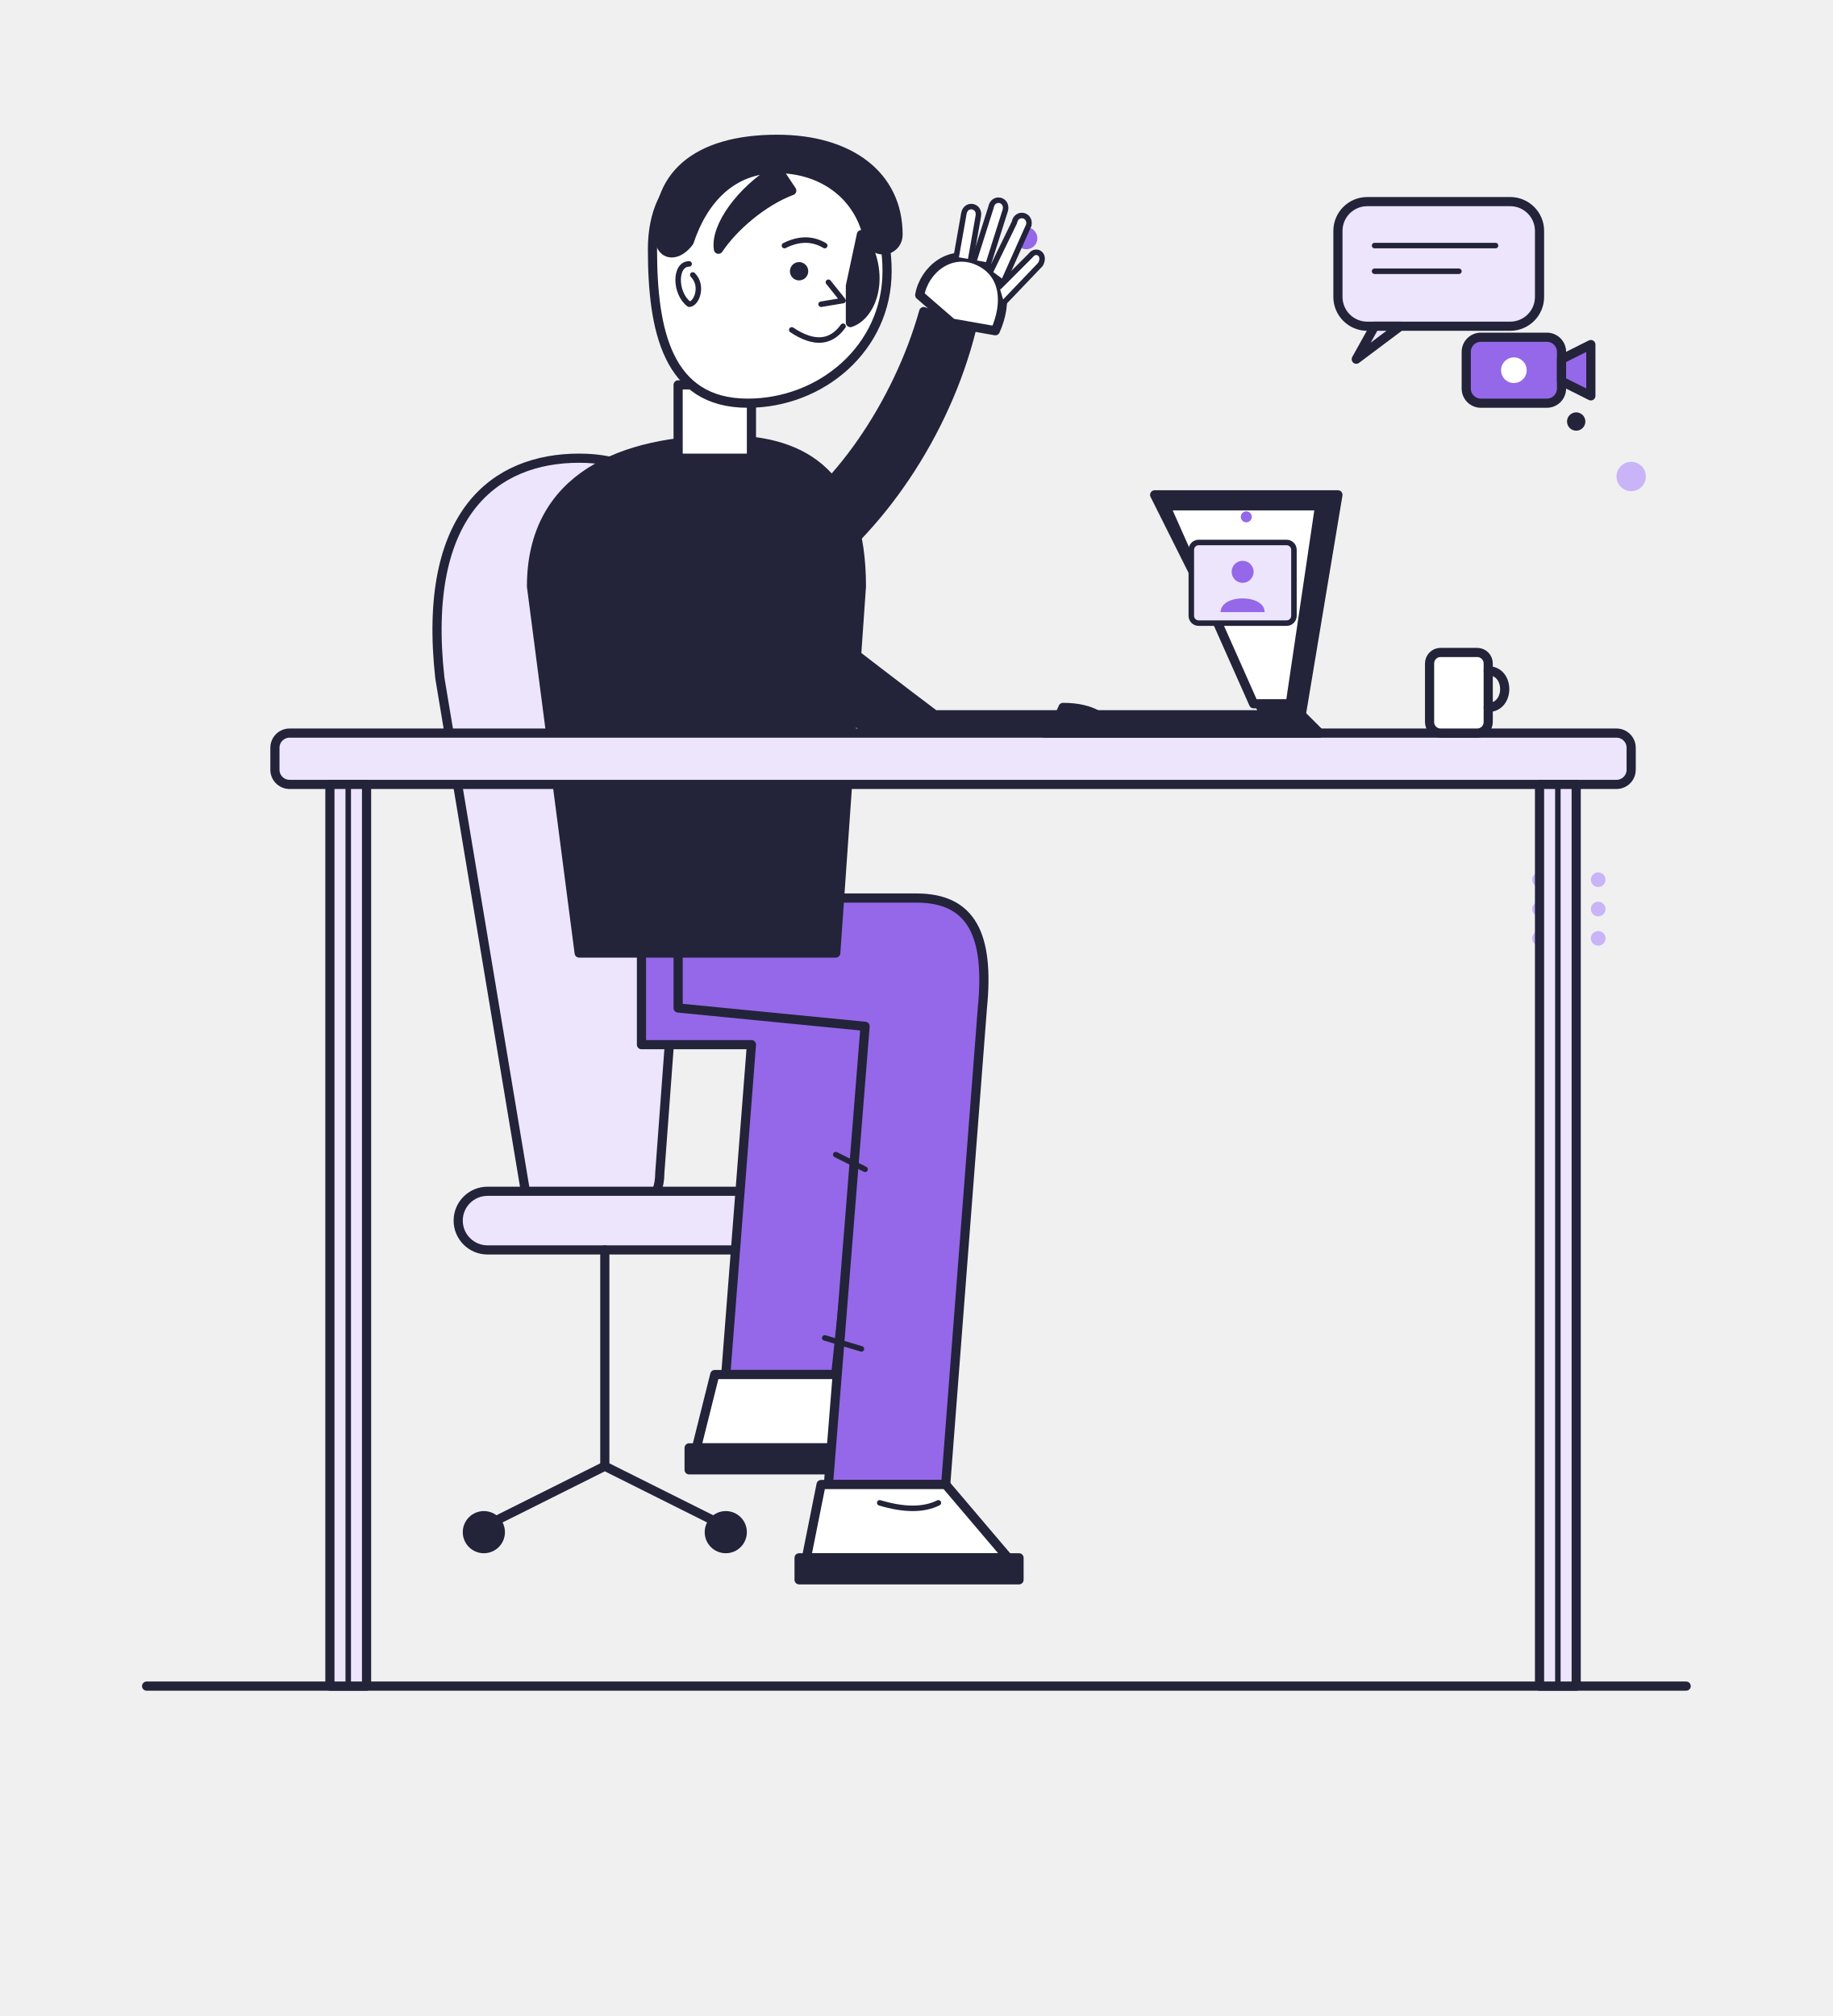
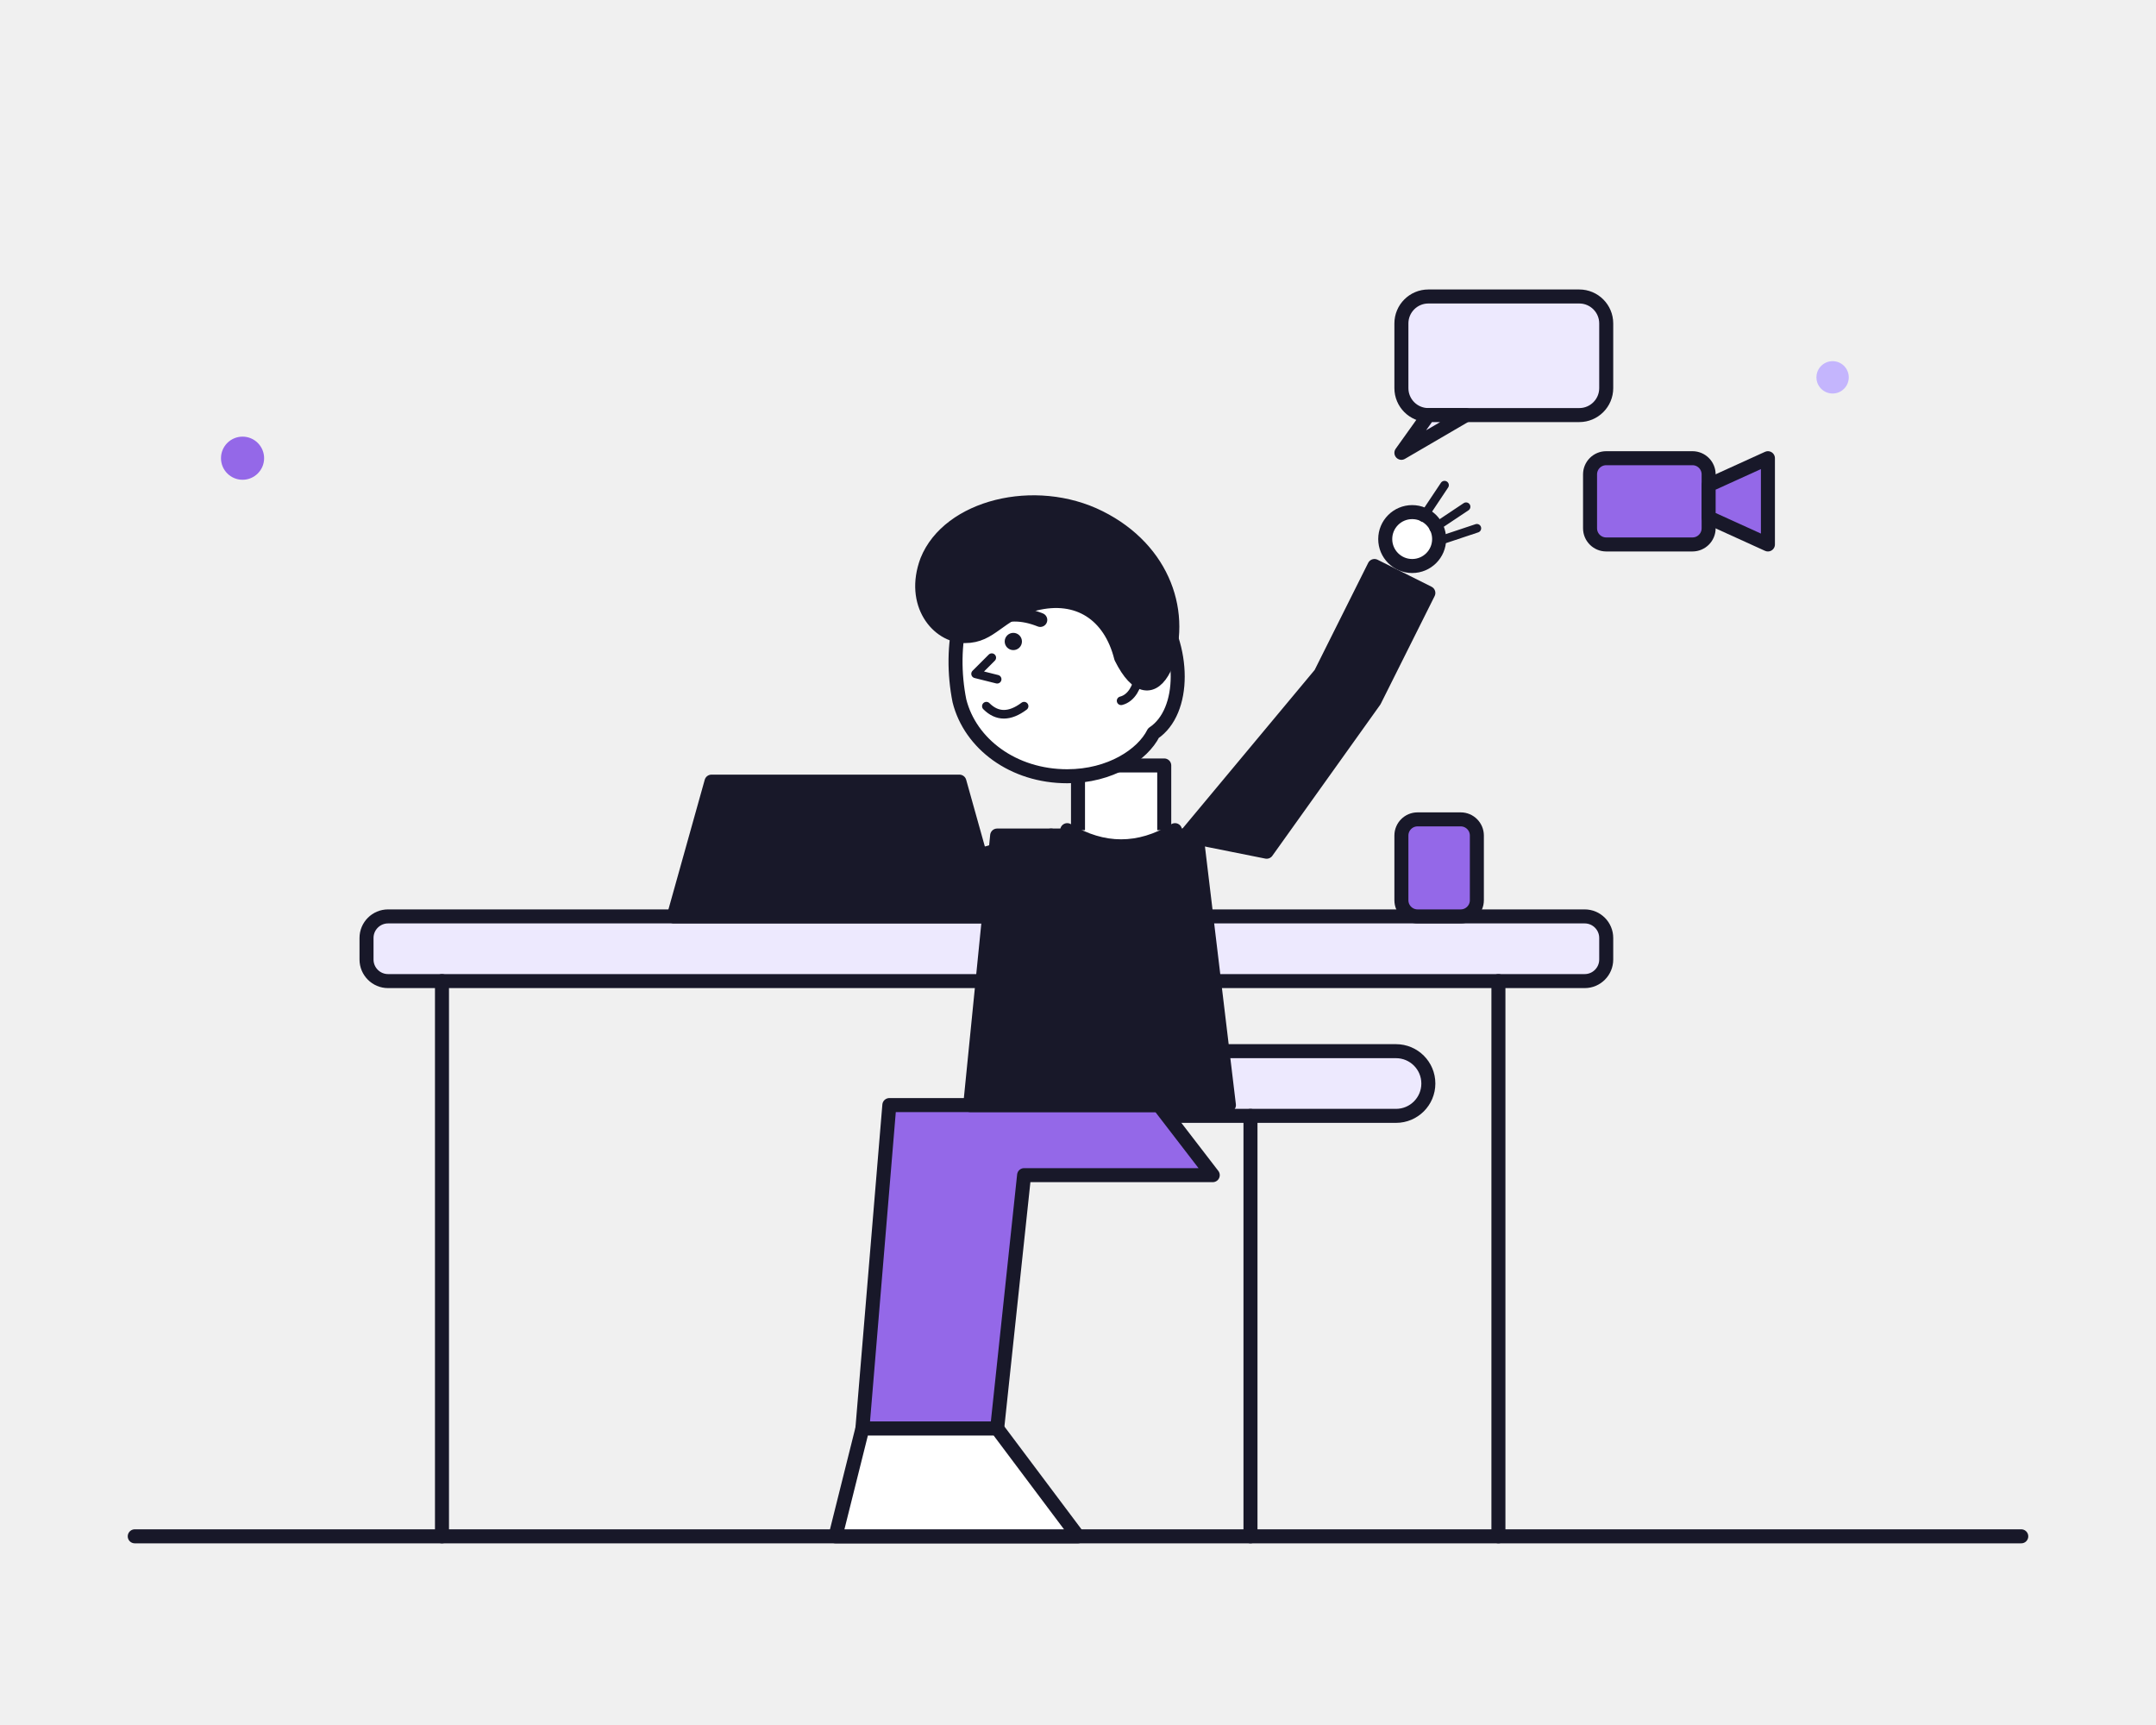
- <svg xmlns="http://www.w3.org/2000/svg" viewBox="0 0 500 550" width="100%" height="100%">
-   <style>
-     .outline { stroke: #23233A; stroke-width: 2.5; stroke-linecap: round; stroke-linejoin: round; }
-     .thin-line { stroke: #23233A; stroke-width: 1.5; stroke-linecap: round; stroke-linejoin: round; }
-     .fill-dark { fill: #23233A; }
-     .fill-purple { fill: #9468E8; }
-     .fill-purple-light { fill: #ECE5FC; }
-     .fill-purple-mid { fill: #C9B4F8; }
-     .fill-white { fill: #FFFFFF; }
-     .fill-none { fill: none; }
-   </style>
-   <circle cx="280" cy="65" r="3" fill="#9468E8" />
-   <circle cx="430" cy="115" r="2.5" fill="#23233A" />
-   <circle cx="445" cy="130" r="4" fill="#C9B4F8" />
-   <g fill="#C9B4F8" transform="translate(420, 240)">
-     <circle cx="0" cy="0" r="2" />
-     <circle cx="8" cy="0" r="2" />
-     <circle cx="16" cy="0" r="2" />
-     <circle cx="0" cy="8" r="2" />
-     <circle cx="8" cy="8" r="2" />
-     <circle cx="16" cy="8" r="2" />
-     <circle cx="0" cy="16" r="2" />
-     <circle cx="8" cy="16" r="2" />
-     <circle cx="16" cy="16" r="2" />
-   </g>
-   <line x1="40" y1="460" x2="460" y2="460" class="outline" />
-   <g id="call-badges">
-     <rect x="365" y="55" width="55" height="34" rx="8" class="outline fill-purple-light" />
-     <path d="M 375 89 L 370 98 L 382 89 Z" class="outline fill-purple-light" />
-     <line x1="375" y1="67" x2="408" y2="67" class="thin-line" stroke="#23233A" />
-     <line x1="375" y1="74" x2="398" y2="74" class="thin-line" stroke="#9468E8" />
-     <rect x="400" y="92" width="26" height="18" rx="4" class="outline fill-purple" />
-     <polygon points="426,98 434,94 434,108 426,104" class="outline fill-purple" />
-     <circle cx="413" cy="101" r="3.5" fill="#FFFFFF" />
-   </g>
-   <g id="chair-back">
-     <path d="M 120 185 C 115 140 135 125 158 125 C 180 125 195 140 190 185 L 180 320 C 180 335 160 340 145 335 Z" class="outline fill-purple-light" />
-     <rect x="125" y="325" width="85" height="16" rx="8" class="outline fill-purple-light" />
-     <line x1="165" y1="341" x2="165" y2="400" class="outline" stroke-width="4" />
-     <path d="M 135 415 L 165 400 L 195 415" class="outline fill-none" stroke-width="3" />
-     <circle cx="132" cy="418" r="4.5" class="outline fill-dark" />
-     <circle cx="198" cy="418" r="4.5" class="outline fill-dark" />
-   </g>
-   <g id="character-video">
-     <path d="M 175 250 L 225 250 C 235 250 240 260 238 280 L 228 375 L 198 375 L 205 285 L 175 285 Z" class="outline fill-purple" />
-     <path d="M 195 375 L 228 375 L 238 395 L 190 395 Z" class="outline fill-white" />
-     <path d="M 188 395 L 240 395 L 240 401 L 188 401 Z" class="outline fill-dark" />
-     <path d="M 185 245 L 250 245 C 265 245 270 255 268 275 L 258 405 L 226 405 L 236 280 L 185 275 Z" class="outline fill-purple" />
-     <line x1="228" y1="315" x2="236" y2="319" class="thin-line" />
-     <line x1="225" y1="365" x2="235" y2="368" class="thin-line" />
-     <path d="M 224 405 L 258 405 L 275 425 L 220 425 Z" class="outline fill-white" />
-     <path d="M 218 425 L 278 425 L 278 431 L 218 431 Z" class="outline fill-dark" />
-     <path d="M 240 410 Q 250 413 256 410" class="thin-line fill-none" />
-     <path d="M 145 160 C 145 130 170 120 198 120 C 220 120 235 130 235 160 L 228 260 L 158 260 Z" class="outline fill-dark" />
-     <path d="M 170 195 Q 190 200 205 195" class="thin-line fill-none" stroke="#FFFFFF" />
-     <path d="M 185 105 L 185 125 L 205 125 L 205 105 Z" class="outline fill-white" />
-     <path d="M 178 68 C 178 48 192 40 212 40 C 230 40 242 54 242 74 C 242 95 224 110 204 110 C 182 110 178 90 178 68 Z" class="outline fill-white" />
-     <circle cx="218" cy="74" r="2.5" fill="#23233A" />
-     <path d="M 214 67 Q 220 64 225 67" class="thin-line fill-none" />
-     <path d="M 226 77 L 230 82 L 224 83" class="thin-line fill-none" />
-     <path d="M 216 90 Q 225 96 230 89" class="thin-line fill-none" />
-     <path d="M 188 72 C 184 72 184 80 188 83 C 190 83 192 78 189 75" class="thin-line fill-white" />
-     <path d="M 180 66 C 178 48 190 38 212 38 C 232 38 245 48 245 64 C 245 68 240 70 237 66 C 235 54 225 46 212 46 C 200 46 192 54 188 66 C 185 70 181 70 180 66 Z" class="outline fill-dark" />
-     <path d="M 212 46 C 202 52 195 62 196 68 C 200 62 208 55 216 52 Z" class="outline fill-dark" />
-     <path d="M 235 64 C 242 75 238 86 232 88 L 232 78 Z" class="outline fill-dark" />
-     <path d="M 195 150 C 210 160 235 180 255 195 L 290 195 L 285 205 L 245 205 L 188 165 Z" class="outline fill-dark" />
-     <path d="M 290 193 C 298 193 302 196 304 200 C 300 204 292 204 286 202 Z" class="outline fill-white" />
-     <path d="M 210 145 C 228 135 245 110 252 85 L 265 90 C 258 118 240 145 218 160 Z" class="outline fill-dark" />
-     <g transform="rotate(10, 260, 75)">
-       <path d="M 252 82 C 252 75 258 68 266 70 C 274 72 276 80 274 88 L 262 88 Z" class="outline fill-white" />
-       <path d="M 260 70 L 260 58 C 260 55 264 55 264 58 L 264 70" class="thin-line fill-white" />
-       <path d="M 265 70 L 267 55 C 267 52 271 52 271 55 L 269 70" class="thin-line fill-white" />
-       <path d="M 270 72 L 274 58 C 274 55 278 55 278 58 L 274 74" class="thin-line fill-white" />
-       <path d="M 273 76 L 280 66 C 281 64 284 65 283 68 L 275 80" class="thin-line fill-white" />
-     </g>
-   </g>
-   <g id="desk-and-laptop">
-     <rect x="75" y="200" width="370" height="14" rx="4" class="outline fill-purple-light" />
-     <rect x="90" y="214" width="10" height="246" class="outline fill-purple-light" />
-     <rect x="420" y="214" width="10" height="246" class="outline fill-purple-light" />
-     <line x1="95" y1="214" x2="95" y2="460" class="thin-line" stroke="#9468E8" />
-     <line x1="425" y1="214" x2="425" y2="460" class="thin-line" stroke="#9468E8" />
-     <rect x="390" y="178" width="16" height="22" rx="3" class="outline fill-white" />
-     <path d="M 406 183 C 412 183 412 193 406 193" class="outline fill-none" />
-     <path d="M 285 200 L 360 200 L 355 195 L 290 195 Z" class="outline fill-dark" />
-     <path d="M 345 195 L 315 135 L 365 135 L 355 195 Z" class="outline fill-dark" />
-     <path d="M 342 192 L 318 138 L 360 138 L 352 192 Z" class="outline fill-white" />
-     <circle cx="340" cy="141" r="1.5" fill="#9468E8" />
-     <rect x="325" y="148" width="28" height="22" rx="2" class="thin-line fill-purple-light" />
-     <circle cx="339" cy="156" r="3" fill="#9468E8" />
-     <path d="M 333 167 C 333 162 345 162 345 167 Z" fill="#9468E8" />
-   </g>
+ <svg xmlns="http://www.w3.org/2000/svg" viewBox="0 0 400 320" width="100%" height="100%">
+   <defs>
+     <style>
+     .outline { stroke: #181829; stroke-width: 2.6; stroke-linecap: round; stroke-linejoin: round; fill: none; }
+     .thin-line { stroke: #181829; stroke-width: 1.6; stroke-linecap: round; stroke-linejoin: round; fill: none; }
+     .hair-dark { fill: #181829; stroke: #181829; stroke-width: 2.6; stroke-linecap: round; stroke-linejoin: round; }
+     .sweater-dark { fill: #181829; stroke: #181829; stroke-width: 2.6; stroke-linecap: round; stroke-linejoin: round; }
+     .skin-white { fill: #FFFFFF; stroke: #181829; stroke-width: 2.6; stroke-linecap: round; stroke-linejoin: round; }
+     .pants-purple { fill: #9468E8; stroke: #181829; stroke-width: 2.6; stroke-linecap: round; stroke-linejoin: round; }
+     .pants-purple-back { fill: #7C3AED; stroke: #181829; stroke-width: 2.6; stroke-linecap: round; stroke-linejoin: round; }
+     .accent-light { fill: #EDE9FE; stroke: #181829; stroke-width: 2.6; stroke-linecap: round; stroke-linejoin: round; }
+     .accent-mid { fill: #C4B5FD; }
+     .shoe-white { fill: #FFFFFF; stroke: #181829; stroke-width: 2.6; stroke-linecap: round; stroke-linejoin: round; }
+     .foliage-light { fill: #DDD6FE; stroke: #181829; stroke-width: 2.2; stroke-linecap: round; stroke-linejoin: round; }
+     .foliage-mid { fill: #C4B5FD; stroke: #181829; stroke-width: 2.2; stroke-linecap: round; stroke-linejoin: round; }
+     .foliage-dark { fill: #9468E8; stroke: #181829; stroke-width: 2.2; stroke-linecap: round; stroke-linejoin: round; }
+ </style>
+   </defs>
+   <circle cx="45" cy="85" r="4" fill="#9468E8" />
+   <circle cx="340" cy="70" r="3" class="accent-mid" />
+   <line x1="25" y1="285" x2="375" y2="285" class="outline" stroke-width="2.6" />
+   <rect x="68" y="170" width="230" height="12" rx="4" class="accent-light" />
+   <line x1="82" y1="182" x2="82" y2="285" class="outline" stroke-width="3" />
+   <line x1="278" y1="182" x2="278" y2="285" class="outline" stroke-width="3" />
+   <path d="M 125 170 L 185 170 L 178 145 L 132 145 Z" class="sweater-dark" />
+   <rect x="260" y="152" width="14" height="18" rx="3" class="pants-purple" />
+   <rect x="295" y="85" width="22" height="16" rx="3" class="pants-purple" />
+   <path d="M 317 90 L 328 85 L 328 101 L 317 96 Z" class="pants-purple" />
+   <rect x="260" y="55" width="38" height="22" rx="5" class="accent-light" />
+   <path d="M 265 77 L 260 84 L 272 77 Z" class="accent-light" />
+   <rect x="210" y="195" width="55" height="12" rx="6" class="accent-light" />
+   <line x1="232" y1="207" x2="232" y2="285" class="outline" stroke-width="3" />
+   <path d="M 215 205 L 165 205 L 160 265 L 185 265 L 190 218 L 225 218 Z" class="pants-purple" />
+   <path d="M 160 265 L 185 265 L 200 285 L 155 285 Z" class="shoe-white" />
+   <path d="M 185 155 L 180 205 L 228 205 L 222 155 Z" class="sweater-dark" />
+   <path d="M 220 155 L 245 125 L 255 105 L 265 110 L 255 130 L 235 158 Z" class="sweater-dark" />
+   <circle cx="262" cy="100" r="5" class="skin-white" />
+   <path d="M 264 96 L 268 90 M 266 98 L 272 94 M 268 100 L 274 98" class="thin-line" />
+   <path d="M 195 155 L 175 168 L 155 166 Z" class="sweater-dark" />
+   <path d="M 200 142 L 200 156 L 216 156 L 216 142 Z" class="skin-white" />
+   <path d="M 198 154 Q 208 160 218 154" class="skin-white" stroke-width="2" />
+   <path d="M 214 136 C 220 132 220 120 214 112 C 208 104 194 100 186 104 C 178 108 176 120 178 130 C 180 138 188 144 198 144 C 206 144 212 140 214 136 Z" class="skin-white" />
+   <path d="M 193 115 Q 188 113 184 115" class="outline" stroke-width="1.8" />
+   <circle cx="188" cy="119" r="1.6" fill="#181829" />
+   <path d="M 184 122 L 181 125 L 185 126" class="thin-line" />
+   <path d="M 190 131 Q 186 134 183 131" class="thin-line" />
+   <path d="M 210 124 C 212 121 212 129 208 130" class="thin-line" />
+   <path d="M 216 124 C 220 114 216 102 204 96 C 192 90 176 94 172 104 C 169 112 174 118 179 118 C 184 118 185 114 192 112 C 200 110 206 114 208 122 C 211 128 214 128 216 124 Z" class="hair-dark" />
</svg>
